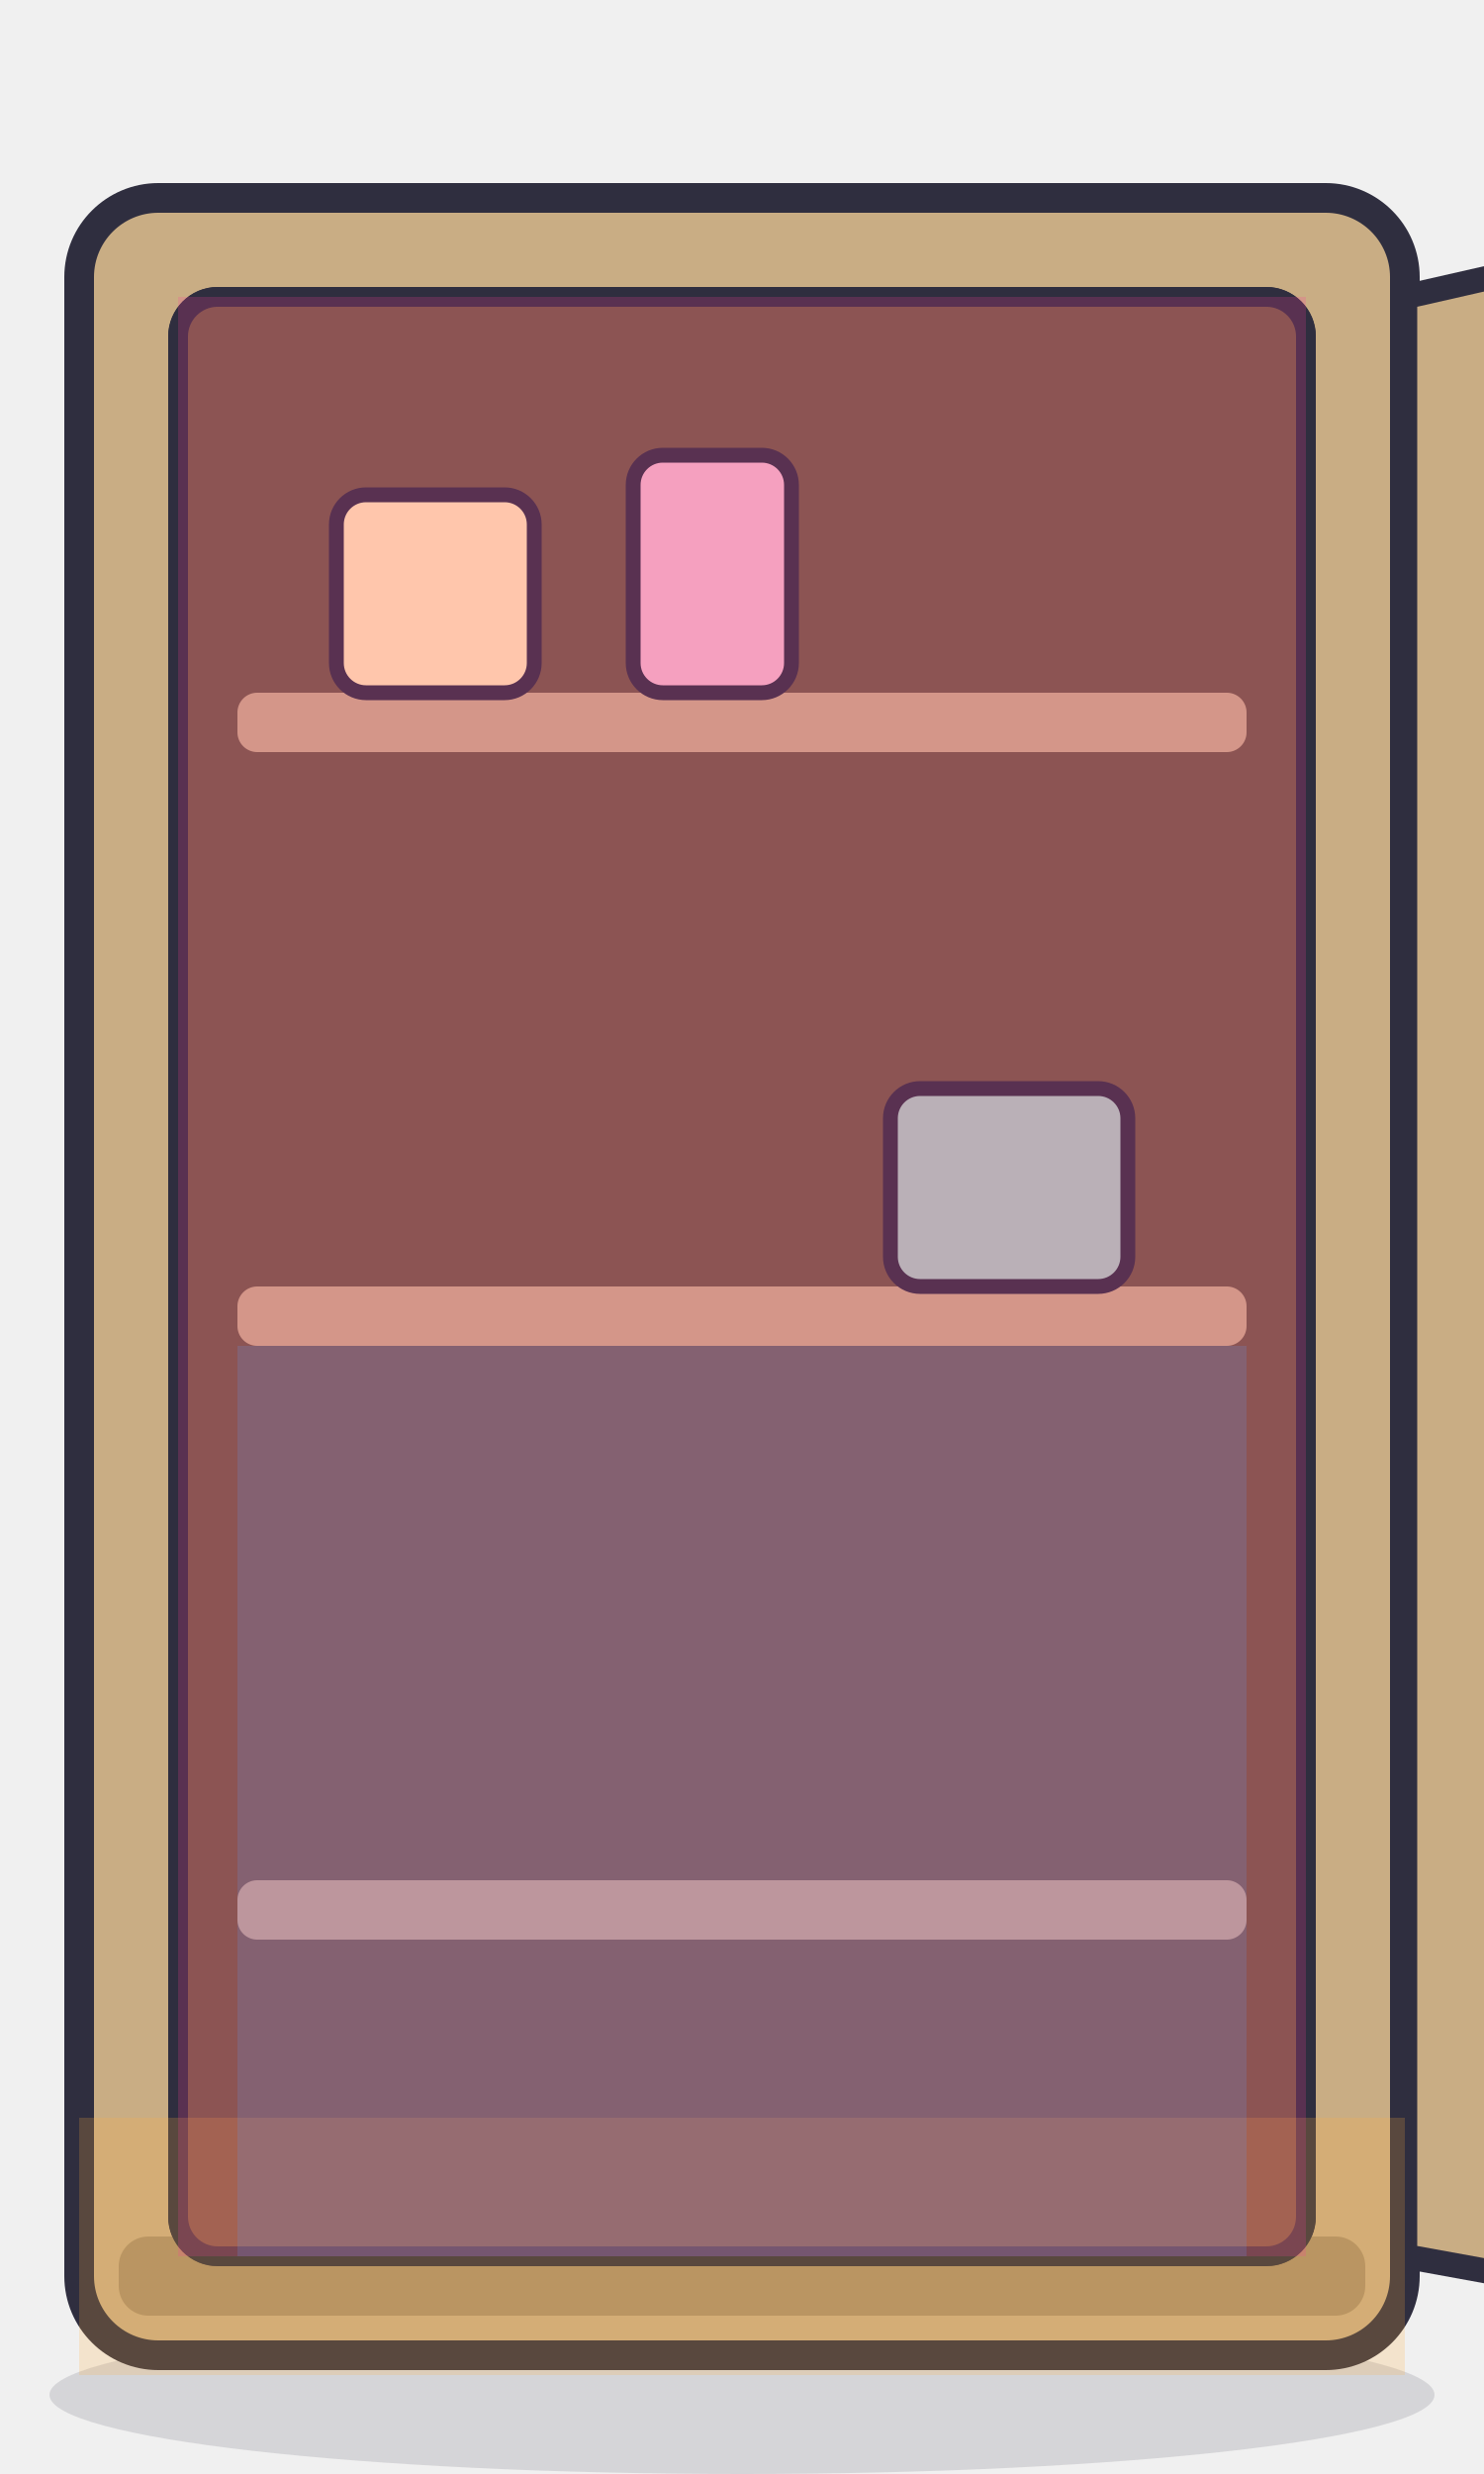
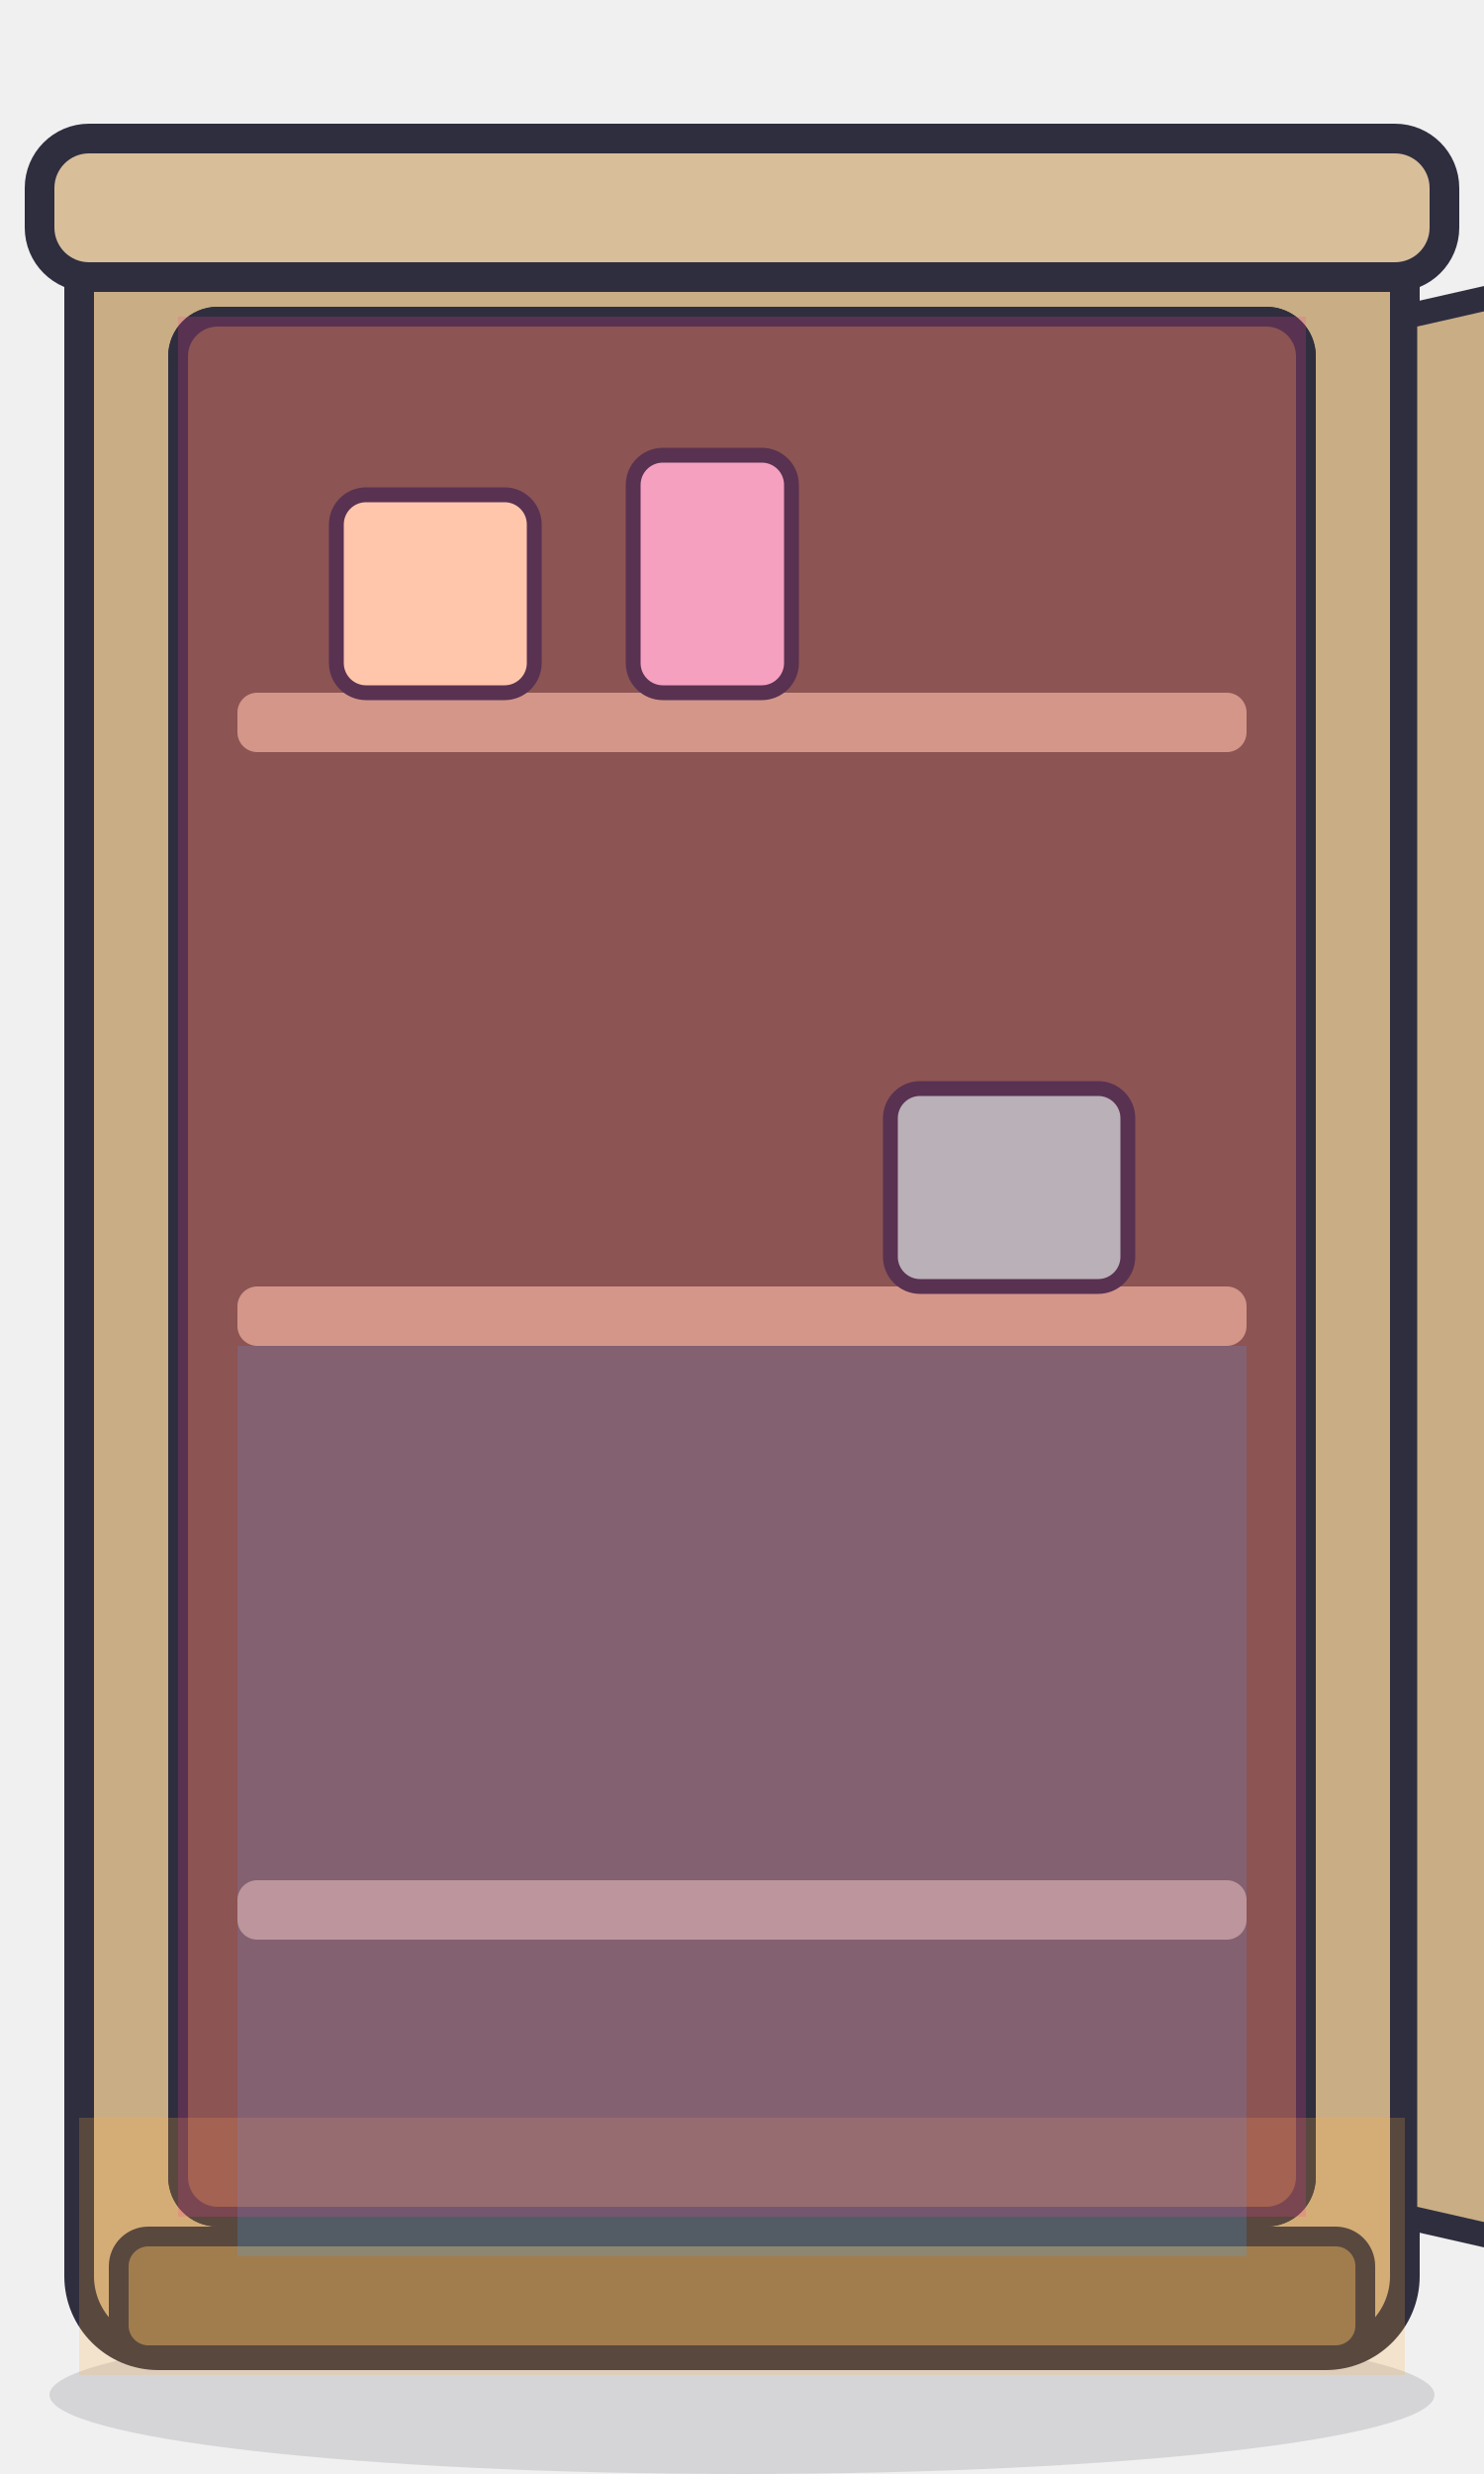
<svg xmlns="http://www.w3.org/2000/svg" viewBox="0 0 150 250" width="150" height="250">
  <g id="stín">
    <ellipse cx="75" cy="242" rx="70" ry="8" fill="#2F2E3F" stroke="none" opacity="0.14" />
  </g>
  <g id="skříň">
    <rect x="8" y="20" width="134" height="218" rx="8" fill="#C9AD84" stroke="#2F2E3F" stroke-width="3" stroke-linejoin="round" stroke-linecap="round" />
-     <rect x="18" y="30" width="114" height="198" rx="4" fill="#A88C66" stroke="#2F2E3F" stroke-width="2" stroke-linejoin="round" stroke-linecap="round" />
-     <circle cx="120" cy="130" r="4" fill="#8F84A8" stroke="#2F2E3F" stroke-width="1.5" stroke-linejoin="round" stroke-linecap="round" />
-     <rect x="12" y="226" width="126" height="8" rx="3" fill="#8A7052" stroke="none" opacity="0.5" />
+     <rect x="4" y="14" width="142" height="14" rx="5" fill="#D8BF9A" stroke="#2F2E3F" stroke-width="3" stroke-linejoin="round" stroke-linecap="round" />
+     <rect x="12" y="226" width="126" height="12" rx="3" fill="#8A7052" stroke="#2F2E3F" stroke-width="2" stroke-linejoin="round" stroke-linecap="round" />
+     <rect x="18" y="32" width="114" height="192" rx="4" fill="#A88C66" stroke="#2F2E3F" stroke-width="2" stroke-linejoin="round" stroke-linecap="round" />
+     <rect x="30" y="44" width="90" height="70" rx="4" fill="#C9AD84" stroke="#2F2E3F" stroke-width="2" stroke-linejoin="round" stroke-linecap="round" />
+     <rect x="30" y="128" width="90" height="82" rx="4" fill="#C9AD84" stroke="#2F2E3F" stroke-width="2" stroke-linejoin="round" stroke-linecap="round" />
+     <path d="M 40 58 L 110 58" stroke="#8A7052" stroke-width="2.5" stroke-linejoin="round" stroke-linecap="round" />
+     <path d="M 40 70 L 110 70" stroke="#8A7052" stroke-width="2.5" stroke-linejoin="round" stroke-linecap="round" />
+     <path d="M 40 82 L 110 82" stroke="#8A7052" stroke-width="2.5" stroke-linejoin="round" stroke-linecap="round" />
+     <path d="M 40 94 L 110 94" stroke="#8A7052" stroke-width="2.5" stroke-linejoin="round" stroke-linecap="round" />
+     <circle cx="120" cy="122" r="4.5" fill="#8F84A8" stroke="#2F2E3F" stroke-width="1.5" stroke-linejoin="round" stroke-linecap="round" />
+     <path d="M 22 40 L 22 100" fill="none" stroke="#FFFFFF" stroke-width="3" stroke-linejoin="round" stroke-linecap="round" opacity="0.35" />
  </g>
  <g id="stav: otevřená" data-state="hidden">
-     <rect x="18" y="30" width="114" height="198" rx="4" fill="#6F5A41" stroke="#2F2E3F" stroke-width="2" stroke-linejoin="round" stroke-linecap="round" />
+     <rect x="18" y="32" width="114" height="192" rx="4" fill="#6F5A41" stroke="#2F2E3F" stroke-width="2" stroke-linejoin="round" stroke-linecap="round" />
    <rect x="24" y="70" width="102" height="6" rx="2" fill="#C9AD84" stroke="none" />
    <rect x="24" y="130" width="102" height="6" rx="2" fill="#C9AD84" stroke="none" />
    <rect x="24" y="190" width="102" height="6" rx="2" fill="#C9AD84" stroke="none" />
    <rect x="34" y="50" width="20" height="20" rx="3" fill="#FFE9B0" stroke="#2F2E3F" stroke-width="1.5" stroke-linejoin="round" stroke-linecap="round" />
    <rect x="64" y="46" width="16" height="24" rx="3" fill="#F3B9C8" stroke="#2F2E3F" stroke-width="1.5" stroke-linejoin="round" stroke-linecap="round" />
    <rect x="90" y="110" width="24" height="20" rx="3" fill="#A9CDBE" stroke="#2F2E3F" stroke-width="1.5" stroke-linejoin="round" stroke-linecap="round" />
-     <path d="M 142 30 L 186 20 L 186 236 L 142 228 Z" fill="#C9AD84" stroke="#2F2E3F" stroke-width="2.5" stroke-linejoin="round" stroke-linecap="round" />
+     <path d="M 142 32 L 186 22 L 186 234 L 142 224 Z" fill="#C9AD84" stroke="#2F2E3F" stroke-width="2.5" stroke-linejoin="round" stroke-linecap="round" />
  </g>
  <rect id="@pata" x="8" y="214" width="134" height="26" fill="#FFB13D" opacity="0.2" />
  <rect id="@úkryt v" x="24" y="136" width="102" height="92" fill="#3DA9FF" opacity="0.2" />
-   <rect id="@dotyk" x="18" y="30" width="114" height="198" fill="#FF3D9A" opacity="0.2" />
+   <rect id="@dotyk" x="18" y="32" width="114" height="192" fill="#FF3D9A" opacity="0.2" />
</svg>
